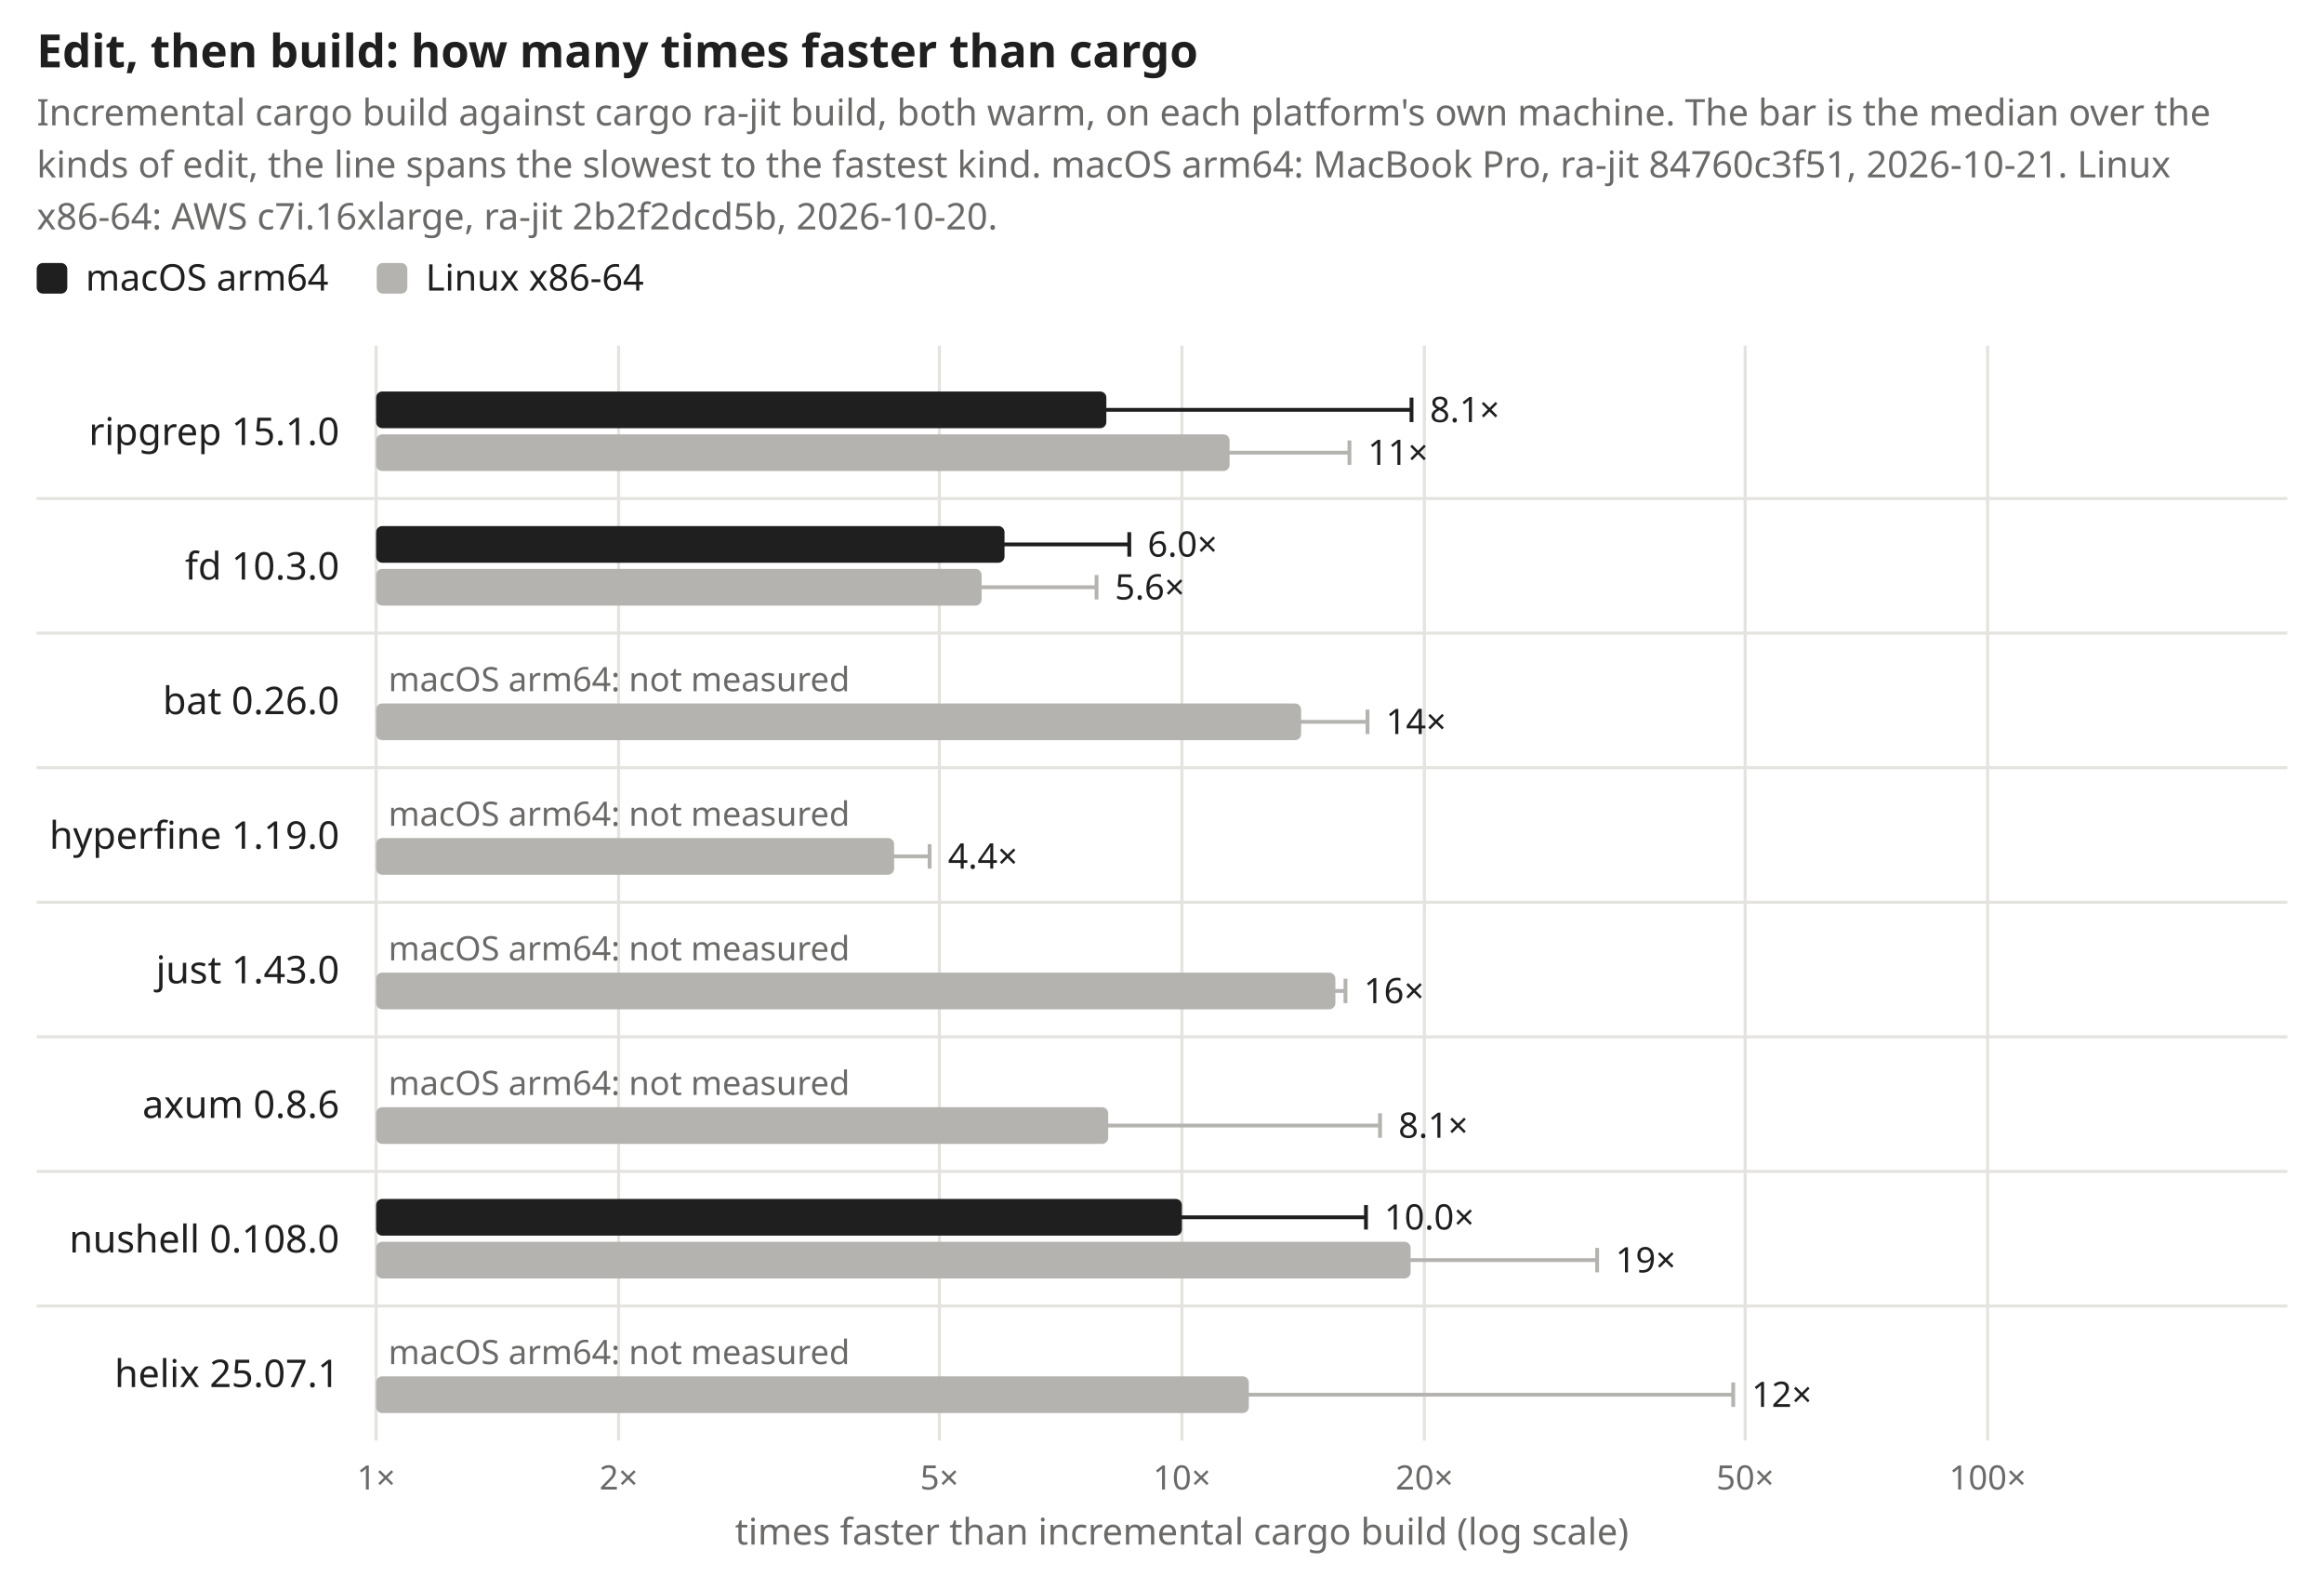
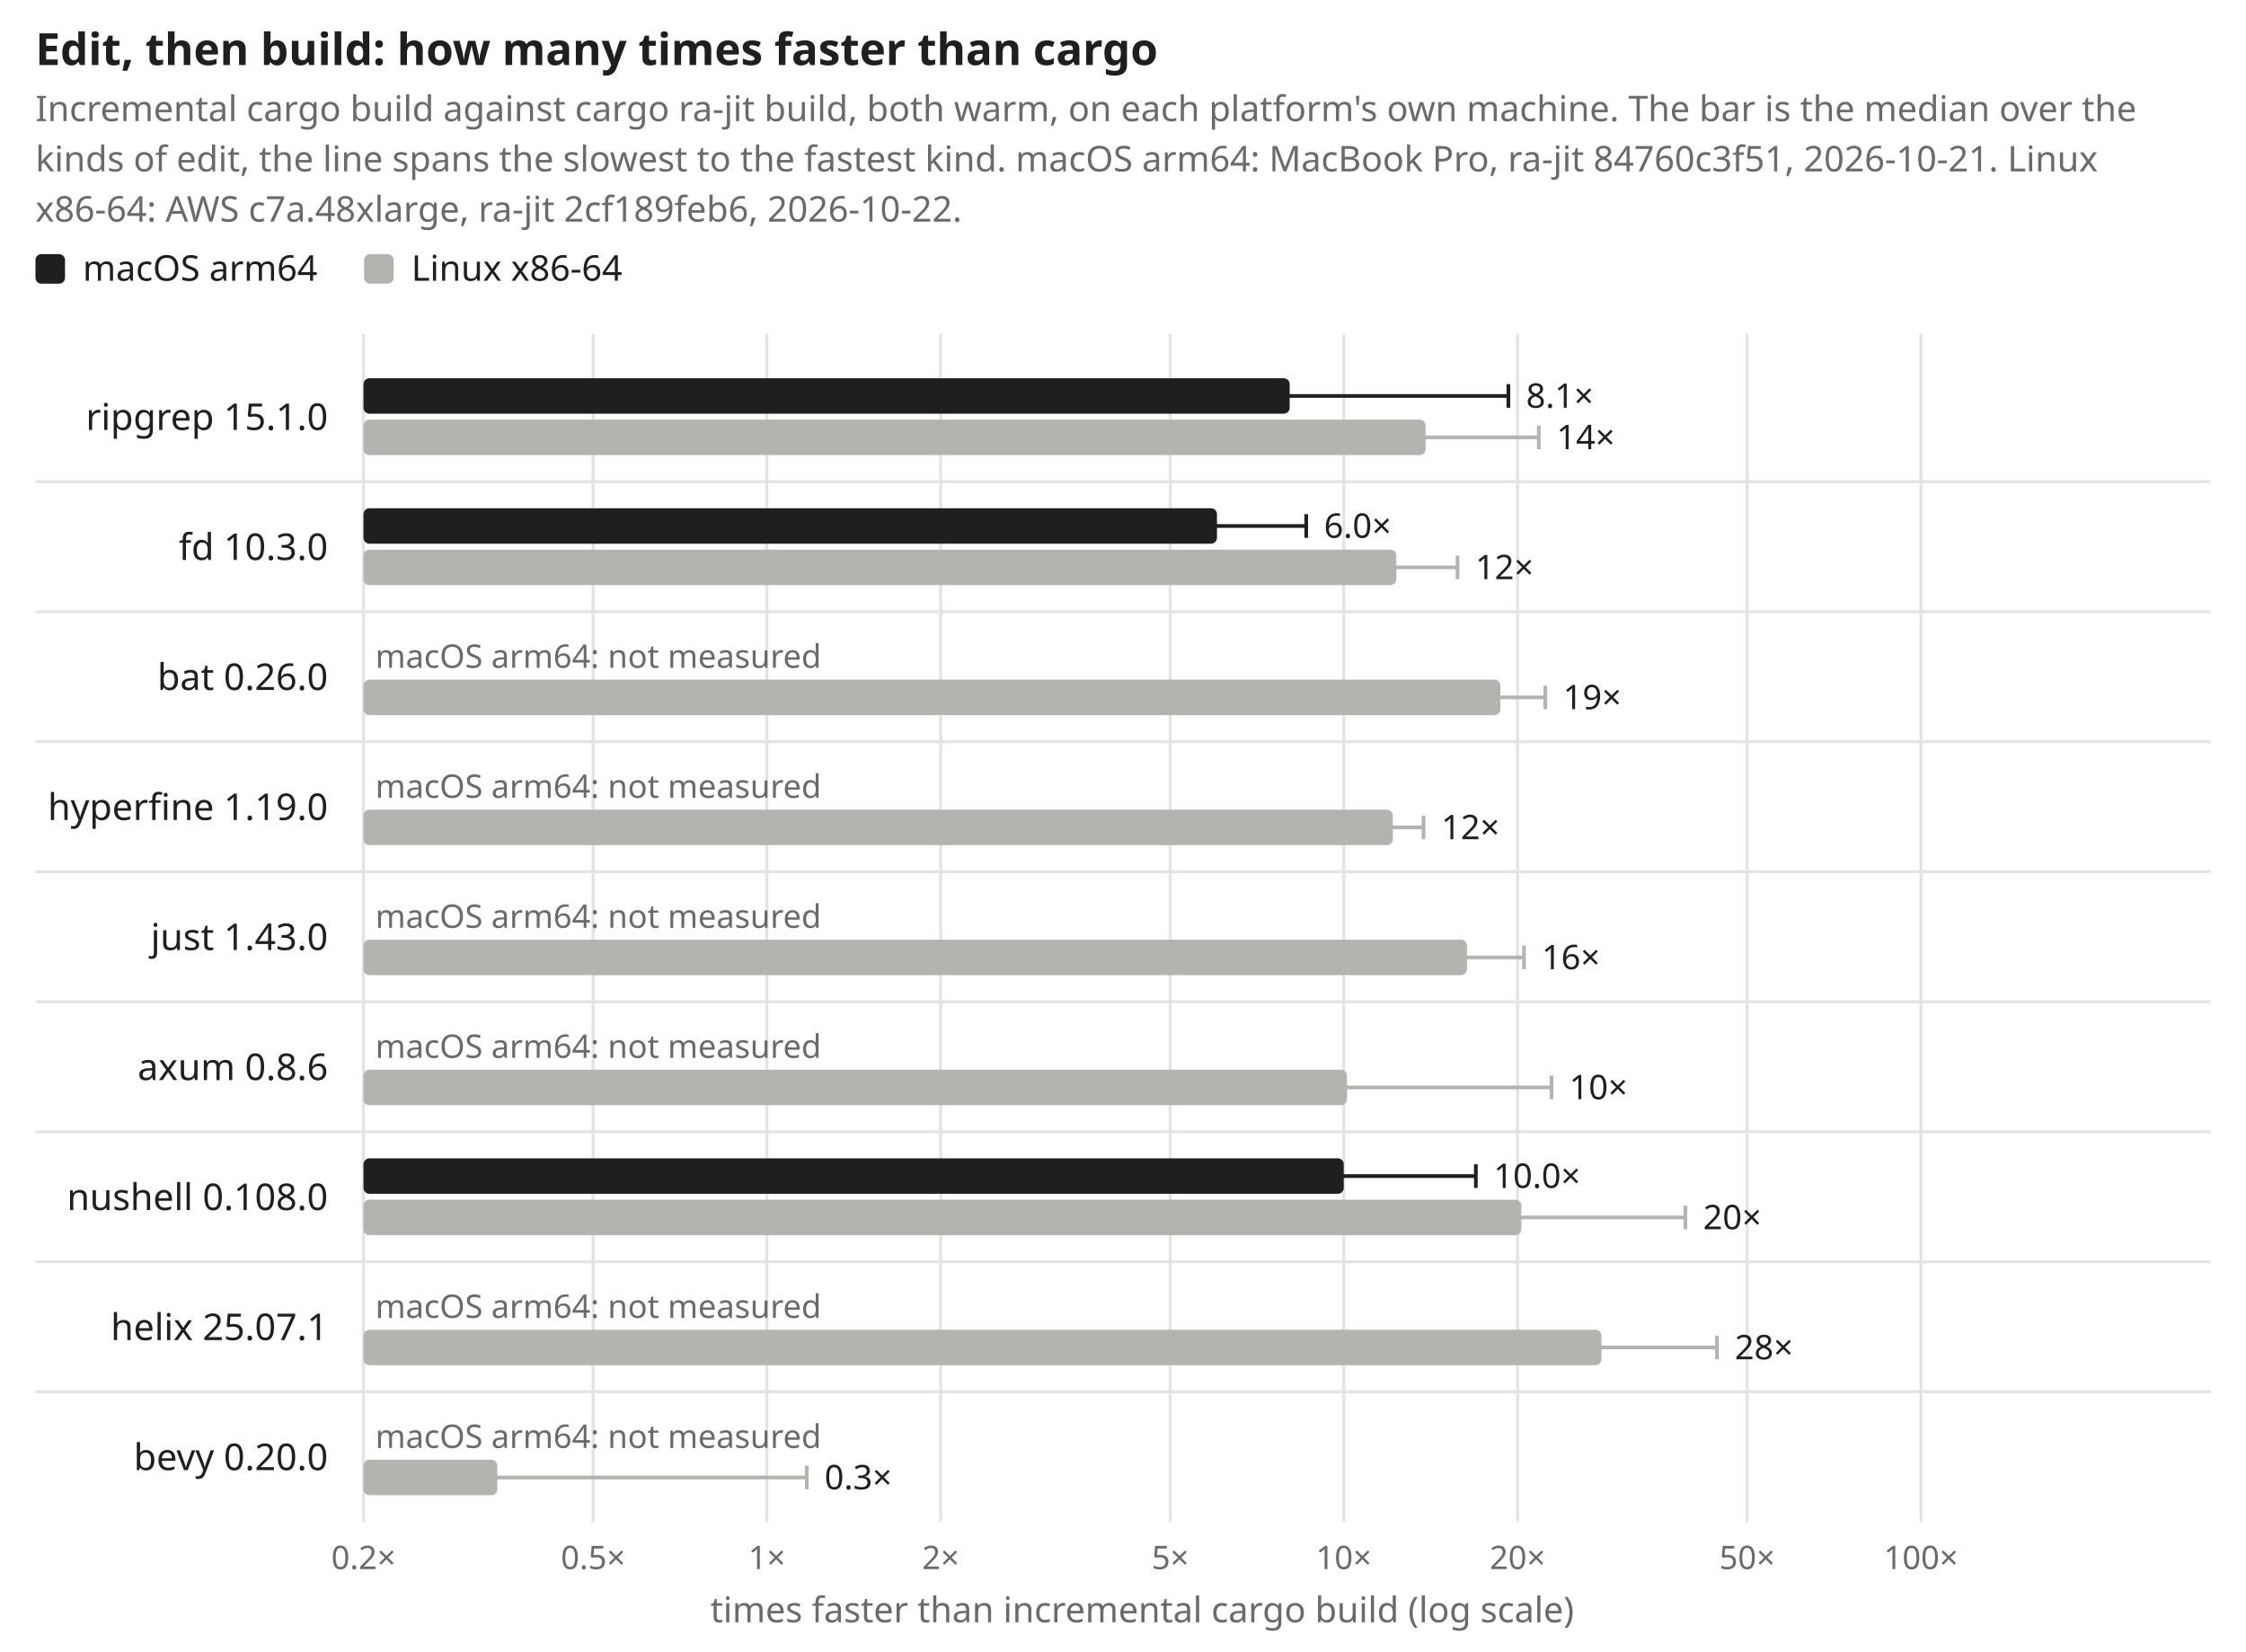
- <svg xmlns="http://www.w3.org/2000/svg" width="760" height="515" viewBox="0 0 760 515" font-family="-apple-system, BlinkMacSystemFont, 'Segoe UI', 'Noto Sans', Helvetica, Arial, sans-serif" role="img" aria-label="Edit, then build: how many times faster than cargo">
+ <svg xmlns="http://www.w3.org/2000/svg" width="760" height="559" viewBox="0 0 760 559" font-family="-apple-system, BlinkMacSystemFont, 'Segoe UI', 'Noto Sans', Helvetica, Arial, sans-serif" role="img" aria-label="Edit, then build: how many times faster than cargo">
  <text x="12" y="22" font-size="15" font-weight="600" fill="#1f1f20">Edit, then build: how many times faster than cargo</text>
  <text x="12" y="41" font-size="12" fill="#6b6a68">Incremental cargo build against cargo ra-jit build, both warm, on each platform's own machine. The bar is the median over the</text>
  <text x="12" y="58" font-size="12" fill="#6b6a68">kinds of edit, the line spans the slowest to the fastest kind. macOS arm64: MacBook Pro, ra-jit 84760c3f51, 2026-10-21. Linux</text>
-   <text x="12" y="75" font-size="12" fill="#6b6a68">x86-64: AWS c7i.16xlarge, ra-jit 2b2f2dcd5b, 2026-10-20.</text>
+   <text x="12" y="75" font-size="12" fill="#6b6a68">x86-64: AWS c7a.48xlarge, ra-jit 2cf189feb6, 2026-10-22.</text>
  <rect x="12" y="86" width="10" height="10" rx="2" fill="#1f1f20" />
  <text x="28" y="95" font-size="12" fill="#1f1f20">macOS arm64</text>
  <rect x="123.2" y="86" width="10" height="10" rx="2" fill="#b4b3af" />
  <text x="139.2" y="95" font-size="12" fill="#1f1f20">Linux x86-64</text>
-   <line x1="123.0" y1="113" x2="123.0" y2="471" stroke="#e4e3df" />
-   <text x="123.0" y="487" font-size="11" text-anchor="middle" fill="#6b6a68">1×</text>
-   <line x1="202.3" y1="113" x2="202.3" y2="471" stroke="#e4e3df" />
-   <text x="202.3" y="487" font-size="11" text-anchor="middle" fill="#6b6a68">2×</text>
-   <line x1="307.2" y1="113" x2="307.2" y2="471" stroke="#e4e3df" />
-   <text x="307.2" y="487" font-size="11" text-anchor="middle" fill="#6b6a68">5×</text>
-   <line x1="386.5" y1="113" x2="386.5" y2="471" stroke="#e4e3df" />
-   <text x="386.5" y="487" font-size="11" text-anchor="middle" fill="#6b6a68">10×</text>
-   <line x1="465.8" y1="113" x2="465.8" y2="471" stroke="#e4e3df" />
-   <text x="465.8" y="487" font-size="11" text-anchor="middle" fill="#6b6a68">20×</text>
-   <line x1="570.7" y1="113" x2="570.7" y2="471" stroke="#e4e3df" />
-   <text x="570.7" y="487" font-size="11" text-anchor="middle" fill="#6b6a68">50×</text>
-   <line x1="650.0" y1="113" x2="650.0" y2="471" stroke="#e4e3df" />
-   <text x="650.0" y="487" font-size="11" text-anchor="middle" fill="#6b6a68">100×</text>
-   <text x="386.5" y="505" font-size="12" text-anchor="middle" fill="#6b6a68">times faster than incremental cargo build (log scale)</text>
+   <line x1="123.0" y1="113" x2="123.0" y2="515" stroke="#e4e3df" />
+   <text x="123.0" y="531" font-size="11" text-anchor="middle" fill="#6b6a68">0.2×</text>
+   <line x1="200.7" y1="113" x2="200.7" y2="515" stroke="#e4e3df" />
+   <text x="200.7" y="531" font-size="11" text-anchor="middle" fill="#6b6a68">0.5×</text>
+   <line x1="259.5" y1="113" x2="259.5" y2="515" stroke="#e4e3df" />
+   <text x="259.5" y="531" font-size="11" text-anchor="middle" fill="#6b6a68">1×</text>
+   <line x1="318.3" y1="113" x2="318.3" y2="515" stroke="#e4e3df" />
+   <text x="318.3" y="531" font-size="11" text-anchor="middle" fill="#6b6a68">2×</text>
+   <line x1="396.0" y1="113" x2="396.0" y2="515" stroke="#e4e3df" />
+   <text x="396.0" y="531" font-size="11" text-anchor="middle" fill="#6b6a68">5×</text>
+   <line x1="454.7" y1="113" x2="454.7" y2="515" stroke="#e4e3df" />
+   <text x="454.7" y="531" font-size="11" text-anchor="middle" fill="#6b6a68">10×</text>
+   <line x1="513.5" y1="113" x2="513.5" y2="515" stroke="#e4e3df" />
+   <text x="513.5" y="531" font-size="11" text-anchor="middle" fill="#6b6a68">20×</text>
+   <line x1="591.2" y1="113" x2="591.2" y2="515" stroke="#e4e3df" />
+   <text x="591.2" y="531" font-size="11" text-anchor="middle" fill="#6b6a68">50×</text>
+   <line x1="650.0" y1="113" x2="650.0" y2="515" stroke="#e4e3df" />
+   <text x="650.0" y="531" font-size="11" text-anchor="middle" fill="#6b6a68">100×</text>
+   <text x="386.5" y="549" font-size="12" text-anchor="middle" fill="#6b6a68">times faster than incremental cargo build (log scale)</text>
  <text x="111.0" y="145.5" font-size="12.5" text-anchor="end" fill="#1f1f20">ripgrep 15.1.0</text>
-   <rect x="123.0" y="128.0" width="238.8" height="12" rx="2" fill="#1f1f20" />
-   <line x1="300.9" y1="134.0" x2="461.6" y2="134.0" stroke="#1f1f20" stroke-width="1.25" />
-   <line x1="300.9" y1="130.0" x2="300.9" y2="138.0" stroke="#1f1f20" stroke-width="1.25" />
-   <line x1="461.6" y1="130.0" x2="461.6" y2="138.0" stroke="#1f1f20" stroke-width="1.25" />
-   <text x="467.6" y="138.0" font-size="11.5" text-anchor="start" fill="#1f1f20" font-variant-numeric="tabular-nums">8.1×</text>
-   <rect x="123.0" y="142.0" width="279.1" height="12" rx="2" fill="#b4b3af" />
-   <line x1="319.6" y1="148.0" x2="441.3" y2="148.0" stroke="#b4b3af" stroke-width="1.25" />
-   <line x1="319.6" y1="144.0" x2="319.6" y2="152.0" stroke="#b4b3af" stroke-width="1.25" />
-   <line x1="441.3" y1="144.0" x2="441.3" y2="152.0" stroke="#b4b3af" stroke-width="1.25" />
-   <text x="447.3" y="152.0" font-size="11.5" text-anchor="start" fill="#1f1f20" font-variant-numeric="tabular-nums">11×</text>
+   <rect x="123.0" y="128.0" width="313.4" height="12" rx="2" fill="#1f1f20" />
+   <line x1="391.3" y1="134.0" x2="510.4" y2="134.0" stroke="#1f1f20" stroke-width="1.25" />
+   <line x1="391.3" y1="130.0" x2="391.3" y2="138.0" stroke="#1f1f20" stroke-width="1.25" />
+   <line x1="510.4" y1="130.0" x2="510.4" y2="138.0" stroke="#1f1f20" stroke-width="1.25" />
+   <text x="516.4" y="138.0" font-size="11.5" text-anchor="start" fill="#1f1f20" font-variant-numeric="tabular-nums">8.1×</text>
+   <rect x="123.0" y="142.0" width="359.4" height="12" rx="2" fill="#b4b3af" />
+   <line x1="453.5" y1="148.0" x2="520.7" y2="148.0" stroke="#b4b3af" stroke-width="1.25" />
+   <line x1="453.5" y1="144.0" x2="453.5" y2="152.0" stroke="#b4b3af" stroke-width="1.25" />
+   <line x1="520.7" y1="144.0" x2="520.7" y2="152.0" stroke="#b4b3af" stroke-width="1.25" />
+   <text x="526.7" y="152.0" font-size="11.5" text-anchor="start" fill="#1f1f20" font-variant-numeric="tabular-nums">14×</text>
  <line x1="12" y1="163.0" x2="748" y2="163.0" stroke="#e4e3df" />
  <text x="111.0" y="189.5" font-size="12.5" text-anchor="end" fill="#1f1f20">fd 10.3.0</text>
-   <rect x="123.0" y="172.0" width="205.5" height="12" rx="2" fill="#1f1f20" />
-   <line x1="321.2" y1="178.0" x2="369.3" y2="178.0" stroke="#1f1f20" stroke-width="1.25" />
-   <line x1="321.2" y1="174.0" x2="321.2" y2="182.0" stroke="#1f1f20" stroke-width="1.25" />
-   <line x1="369.3" y1="174.0" x2="369.3" y2="182.0" stroke="#1f1f20" stroke-width="1.25" />
-   <text x="375.3" y="182.0" font-size="11.5" text-anchor="start" fill="#1f1f20" font-variant-numeric="tabular-nums">6.0×</text>
-   <rect x="123.0" y="186.0" width="198.0" height="12" rx="2" fill="#b4b3af" />
-   <line x1="308.4" y1="192.0" x2="358.6" y2="192.0" stroke="#b4b3af" stroke-width="1.25" />
-   <line x1="308.4" y1="188.0" x2="308.4" y2="196.0" stroke="#b4b3af" stroke-width="1.25" />
-   <line x1="358.6" y1="188.0" x2="358.6" y2="196.0" stroke="#b4b3af" stroke-width="1.25" />
-   <text x="364.6" y="196.0" font-size="11.5" text-anchor="start" fill="#1f1f20" font-variant-numeric="tabular-nums">5.6×</text>
+   <rect x="123.0" y="172.0" width="288.8" height="12" rx="2" fill="#1f1f20" />
+   <line x1="406.3" y1="178.0" x2="442.0" y2="178.0" stroke="#1f1f20" stroke-width="1.25" />
+   <line x1="406.3" y1="174.0" x2="406.3" y2="182.0" stroke="#1f1f20" stroke-width="1.25" />
+   <line x1="442.0" y1="174.0" x2="442.0" y2="182.0" stroke="#1f1f20" stroke-width="1.25" />
+   <text x="448.0" y="182.0" font-size="11.5" text-anchor="start" fill="#1f1f20" font-variant-numeric="tabular-nums">6.0×</text>
+   <rect x="123.0" y="186.0" width="349.5" height="12" rx="2" fill="#b4b3af" />
+   <line x1="454.6" y1="192.0" x2="493.2" y2="192.0" stroke="#b4b3af" stroke-width="1.25" />
+   <line x1="454.6" y1="188.0" x2="454.6" y2="196.0" stroke="#b4b3af" stroke-width="1.25" />
+   <line x1="493.2" y1="188.0" x2="493.2" y2="196.0" stroke="#b4b3af" stroke-width="1.25" />
+   <text x="499.2" y="196.0" font-size="11.5" text-anchor="start" fill="#1f1f20" font-variant-numeric="tabular-nums">12×</text>
  <line x1="12" y1="207.0" x2="748" y2="207.0" stroke="#e4e3df" />
  <text x="111.0" y="233.5" font-size="12.5" text-anchor="end" fill="#1f1f20">bat 0.26.0</text>
  <text x="127.0" y="226.0" font-size="11" fill="#6b6a68">macOS arm64: not measured</text>
-   <rect x="123.0" y="230.0" width="302.5" height="12" rx="2" fill="#b4b3af" />
-   <line x1="373.2" y1="236.0" x2="447.2" y2="236.0" stroke="#b4b3af" stroke-width="1.25" />
-   <line x1="373.2" y1="232.0" x2="373.2" y2="240.0" stroke="#b4b3af" stroke-width="1.25" />
-   <line x1="447.2" y1="232.0" x2="447.2" y2="240.0" stroke="#b4b3af" stroke-width="1.25" />
-   <text x="453.2" y="240.0" font-size="11.5" text-anchor="start" fill="#1f1f20" font-variant-numeric="tabular-nums">14×</text>
+   <rect x="123.0" y="230.0" width="384.7" height="12" rx="2" fill="#b4b3af" />
+   <line x1="464.5" y1="236.0" x2="522.9" y2="236.0" stroke="#b4b3af" stroke-width="1.25" />
+   <line x1="464.5" y1="232.0" x2="464.5" y2="240.0" stroke="#b4b3af" stroke-width="1.25" />
+   <line x1="522.9" y1="232.0" x2="522.9" y2="240.0" stroke="#b4b3af" stroke-width="1.25" />
+   <text x="528.9" y="240.0" font-size="11.5" text-anchor="start" fill="#1f1f20" font-variant-numeric="tabular-nums">19×</text>
  <line x1="12" y1="251.0" x2="748" y2="251.0" stroke="#e4e3df" />
  <text x="111.0" y="277.5" font-size="12.5" text-anchor="end" fill="#1f1f20">hyperfine 1.19.0</text>
  <text x="127.0" y="270.0" font-size="11" fill="#6b6a68">macOS arm64: not measured</text>
-   <rect x="123.0" y="274.0" width="169.4" height="12" rx="2" fill="#b4b3af" />
-   <line x1="269.5" y1="280.0" x2="304.0" y2="280.0" stroke="#b4b3af" stroke-width="1.25" />
-   <line x1="269.5" y1="276.0" x2="269.5" y2="284.0" stroke="#b4b3af" stroke-width="1.25" />
-   <line x1="304.0" y1="276.0" x2="304.0" y2="284.0" stroke="#b4b3af" stroke-width="1.25" />
-   <text x="310.0" y="284.0" font-size="11.5" text-anchor="start" fill="#1f1f20" font-variant-numeric="tabular-nums">4.4×</text>
+   <rect x="123.0" y="274.0" width="348.3" height="12" rx="2" fill="#b4b3af" />
+   <line x1="422.1" y1="280.0" x2="481.7" y2="280.0" stroke="#b4b3af" stroke-width="1.25" />
+   <line x1="422.1" y1="276.0" x2="422.1" y2="284.0" stroke="#b4b3af" stroke-width="1.25" />
+   <line x1="481.7" y1="276.0" x2="481.7" y2="284.0" stroke="#b4b3af" stroke-width="1.25" />
+   <text x="487.7" y="284.0" font-size="11.5" text-anchor="start" fill="#1f1f20" font-variant-numeric="tabular-nums">12×</text>
  <line x1="12" y1="295.0" x2="748" y2="295.0" stroke="#e4e3df" />
  <text x="111.0" y="321.5" font-size="12.5" text-anchor="end" fill="#1f1f20">just 1.43.0</text>
  <text x="127.0" y="314.0" font-size="11" fill="#6b6a68">macOS arm64: not measured</text>
-   <rect x="123.0" y="318.0" width="313.7" height="12" rx="2" fill="#b4b3af" />
-   <line x1="382.7" y1="324.0" x2="440.0" y2="324.0" stroke="#b4b3af" stroke-width="1.25" />
-   <line x1="382.7" y1="320.0" x2="382.7" y2="328.0" stroke="#b4b3af" stroke-width="1.25" />
-   <line x1="440.0" y1="320.0" x2="440.0" y2="328.0" stroke="#b4b3af" stroke-width="1.25" />
-   <text x="446.0" y="328.0" font-size="11.5" text-anchor="start" fill="#1f1f20" font-variant-numeric="tabular-nums">16×</text>
+   <rect x="123.0" y="318.0" width="373.4" height="12" rx="2" fill="#b4b3af" />
+   <line x1="474.6" y1="324.0" x2="515.7" y2="324.0" stroke="#b4b3af" stroke-width="1.25" />
+   <line x1="474.6" y1="320.0" x2="474.6" y2="328.0" stroke="#b4b3af" stroke-width="1.25" />
+   <line x1="515.7" y1="320.0" x2="515.7" y2="328.0" stroke="#b4b3af" stroke-width="1.25" />
+   <text x="521.7" y="328.0" font-size="11.5" text-anchor="start" fill="#1f1f20" font-variant-numeric="tabular-nums">16×</text>
  <line x1="12" y1="339.0" x2="748" y2="339.0" stroke="#e4e3df" />
  <text x="111.0" y="365.5" font-size="12.5" text-anchor="end" fill="#1f1f20">axum 0.8.6</text>
  <text x="127.0" y="358.0" font-size="11" fill="#6b6a68">macOS arm64: not measured</text>
-   <rect x="123.0" y="362.0" width="239.4" height="12" rx="2" fill="#b4b3af" />
-   <line x1="359.5" y1="368.0" x2="451.3" y2="368.0" stroke="#b4b3af" stroke-width="1.25" />
-   <line x1="359.5" y1="364.0" x2="359.5" y2="372.0" stroke="#b4b3af" stroke-width="1.25" />
-   <line x1="451.3" y1="364.0" x2="451.3" y2="372.0" stroke="#b4b3af" stroke-width="1.25" />
-   <text x="457.3" y="372.0" font-size="11.5" text-anchor="start" fill="#1f1f20" font-variant-numeric="tabular-nums">8.1×</text>
+   <rect x="123.0" y="362.0" width="332.8" height="12" rx="2" fill="#b4b3af" />
+   <line x1="454.5" y1="368.0" x2="525.0" y2="368.0" stroke="#b4b3af" stroke-width="1.25" />
+   <line x1="454.5" y1="364.0" x2="454.5" y2="372.0" stroke="#b4b3af" stroke-width="1.25" />
+   <line x1="525.0" y1="364.0" x2="525.0" y2="372.0" stroke="#b4b3af" stroke-width="1.25" />
+   <text x="531.0" y="372.0" font-size="11.5" text-anchor="start" fill="#1f1f20" font-variant-numeric="tabular-nums">10×</text>
  <line x1="12" y1="383.0" x2="748" y2="383.0" stroke="#e4e3df" />
  <text x="111.0" y="409.5" font-size="12.5" text-anchor="end" fill="#1f1f20">nushell 0.108.0</text>
-   <rect x="123.0" y="392.0" width="263.5" height="12" rx="2" fill="#1f1f20" />
-   <line x1="281.5" y1="398.0" x2="446.7" y2="398.0" stroke="#1f1f20" stroke-width="1.25" />
-   <line x1="281.5" y1="394.0" x2="281.5" y2="402.0" stroke="#1f1f20" stroke-width="1.25" />
-   <line x1="446.7" y1="394.0" x2="446.7" y2="402.0" stroke="#1f1f20" stroke-width="1.25" />
-   <text x="452.7" y="402.0" font-size="11.5" text-anchor="start" fill="#1f1f20" font-variant-numeric="tabular-nums">10.0×</text>
-   <rect x="123.0" y="406.0" width="338.3" height="12" rx="2" fill="#b4b3af" />
-   <line x1="324.4" y1="412.0" x2="522.3" y2="412.0" stroke="#b4b3af" stroke-width="1.25" />
-   <line x1="324.4" y1="408.0" x2="324.4" y2="416.0" stroke="#b4b3af" stroke-width="1.25" />
-   <line x1="522.3" y1="408.0" x2="522.3" y2="416.0" stroke="#b4b3af" stroke-width="1.25" />
-   <text x="528.3" y="416.0" font-size="11.5" text-anchor="start" fill="#1f1f20" font-variant-numeric="tabular-nums">19×</text>
+   <rect x="123.0" y="392.0" width="331.7" height="12" rx="2" fill="#1f1f20" />
+   <line x1="376.9" y1="398.0" x2="499.4" y2="398.0" stroke="#1f1f20" stroke-width="1.25" />
+   <line x1="376.9" y1="394.0" x2="376.9" y2="402.0" stroke="#1f1f20" stroke-width="1.25" />
+   <line x1="499.4" y1="394.0" x2="499.4" y2="402.0" stroke="#1f1f20" stroke-width="1.25" />
+   <text x="505.4" y="402.0" font-size="11.5" text-anchor="start" fill="#1f1f20" font-variant-numeric="tabular-nums">10.0×</text>
+   <rect x="123.0" y="406.0" width="391.8" height="12" rx="2" fill="#b4b3af" />
+   <line x1="412.0" y1="412.0" x2="570.3" y2="412.0" stroke="#b4b3af" stroke-width="1.25" />
+   <line x1="412.0" y1="408.0" x2="412.0" y2="416.0" stroke="#b4b3af" stroke-width="1.25" />
+   <line x1="570.3" y1="408.0" x2="570.3" y2="416.0" stroke="#b4b3af" stroke-width="1.25" />
+   <text x="576.3" y="416.0" font-size="11.5" text-anchor="start" fill="#1f1f20" font-variant-numeric="tabular-nums">20×</text>
  <line x1="12" y1="427.0" x2="748" y2="427.0" stroke="#e4e3df" />
  <text x="111.0" y="453.5" font-size="12.5" text-anchor="end" fill="#1f1f20">helix 25.07.1</text>
  <text x="127.0" y="446.0" font-size="11" fill="#6b6a68">macOS arm64: not measured</text>
-   <rect x="123.0" y="450.0" width="285.4" height="12" rx="2" fill="#b4b3af" />
-   <line x1="383.2" y1="456.0" x2="566.8" y2="456.0" stroke="#b4b3af" stroke-width="1.25" />
-   <line x1="383.2" y1="452.0" x2="383.2" y2="460.0" stroke="#b4b3af" stroke-width="1.25" />
-   <line x1="566.8" y1="452.0" x2="566.8" y2="460.0" stroke="#b4b3af" stroke-width="1.25" />
-   <text x="572.8" y="460.0" font-size="11.5" text-anchor="start" fill="#1f1f20" font-variant-numeric="tabular-nums">12×</text>
+   <rect x="123.0" y="450.0" width="418.9" height="12" rx="2" fill="#b4b3af" />
+   <line x1="487.6" y1="456.0" x2="581.0" y2="456.0" stroke="#b4b3af" stroke-width="1.25" />
+   <line x1="487.6" y1="452.0" x2="487.6" y2="460.0" stroke="#b4b3af" stroke-width="1.25" />
+   <line x1="581.0" y1="452.0" x2="581.0" y2="460.0" stroke="#b4b3af" stroke-width="1.25" />
+   <text x="587.0" y="460.0" font-size="11.5" text-anchor="start" fill="#1f1f20" font-variant-numeric="tabular-nums">28×</text>
+   <line x1="12" y1="471.0" x2="748" y2="471.0" stroke="#e4e3df" />
+   <text x="111.0" y="497.5" font-size="12.5" text-anchor="end" fill="#1f1f20">bevy 0.20.0</text>
+   <text x="127.0" y="490.0" font-size="11" fill="#6b6a68">macOS arm64: not measured</text>
+   <rect x="123.0" y="494.0" width="45.3" height="12" rx="2" fill="#b4b3af" />
+   <line x1="166.7" y1="500.0" x2="273.0" y2="500.0" stroke="#b4b3af" stroke-width="1.25" />
+   <line x1="166.7" y1="496.0" x2="166.7" y2="504.0" stroke="#b4b3af" stroke-width="1.25" />
+   <line x1="273.0" y1="496.0" x2="273.0" y2="504.0" stroke="#b4b3af" stroke-width="1.25" />
+   <text x="279.0" y="504.0" font-size="11.5" text-anchor="start" fill="#1f1f20" font-variant-numeric="tabular-nums">0.3×</text>
</svg>
